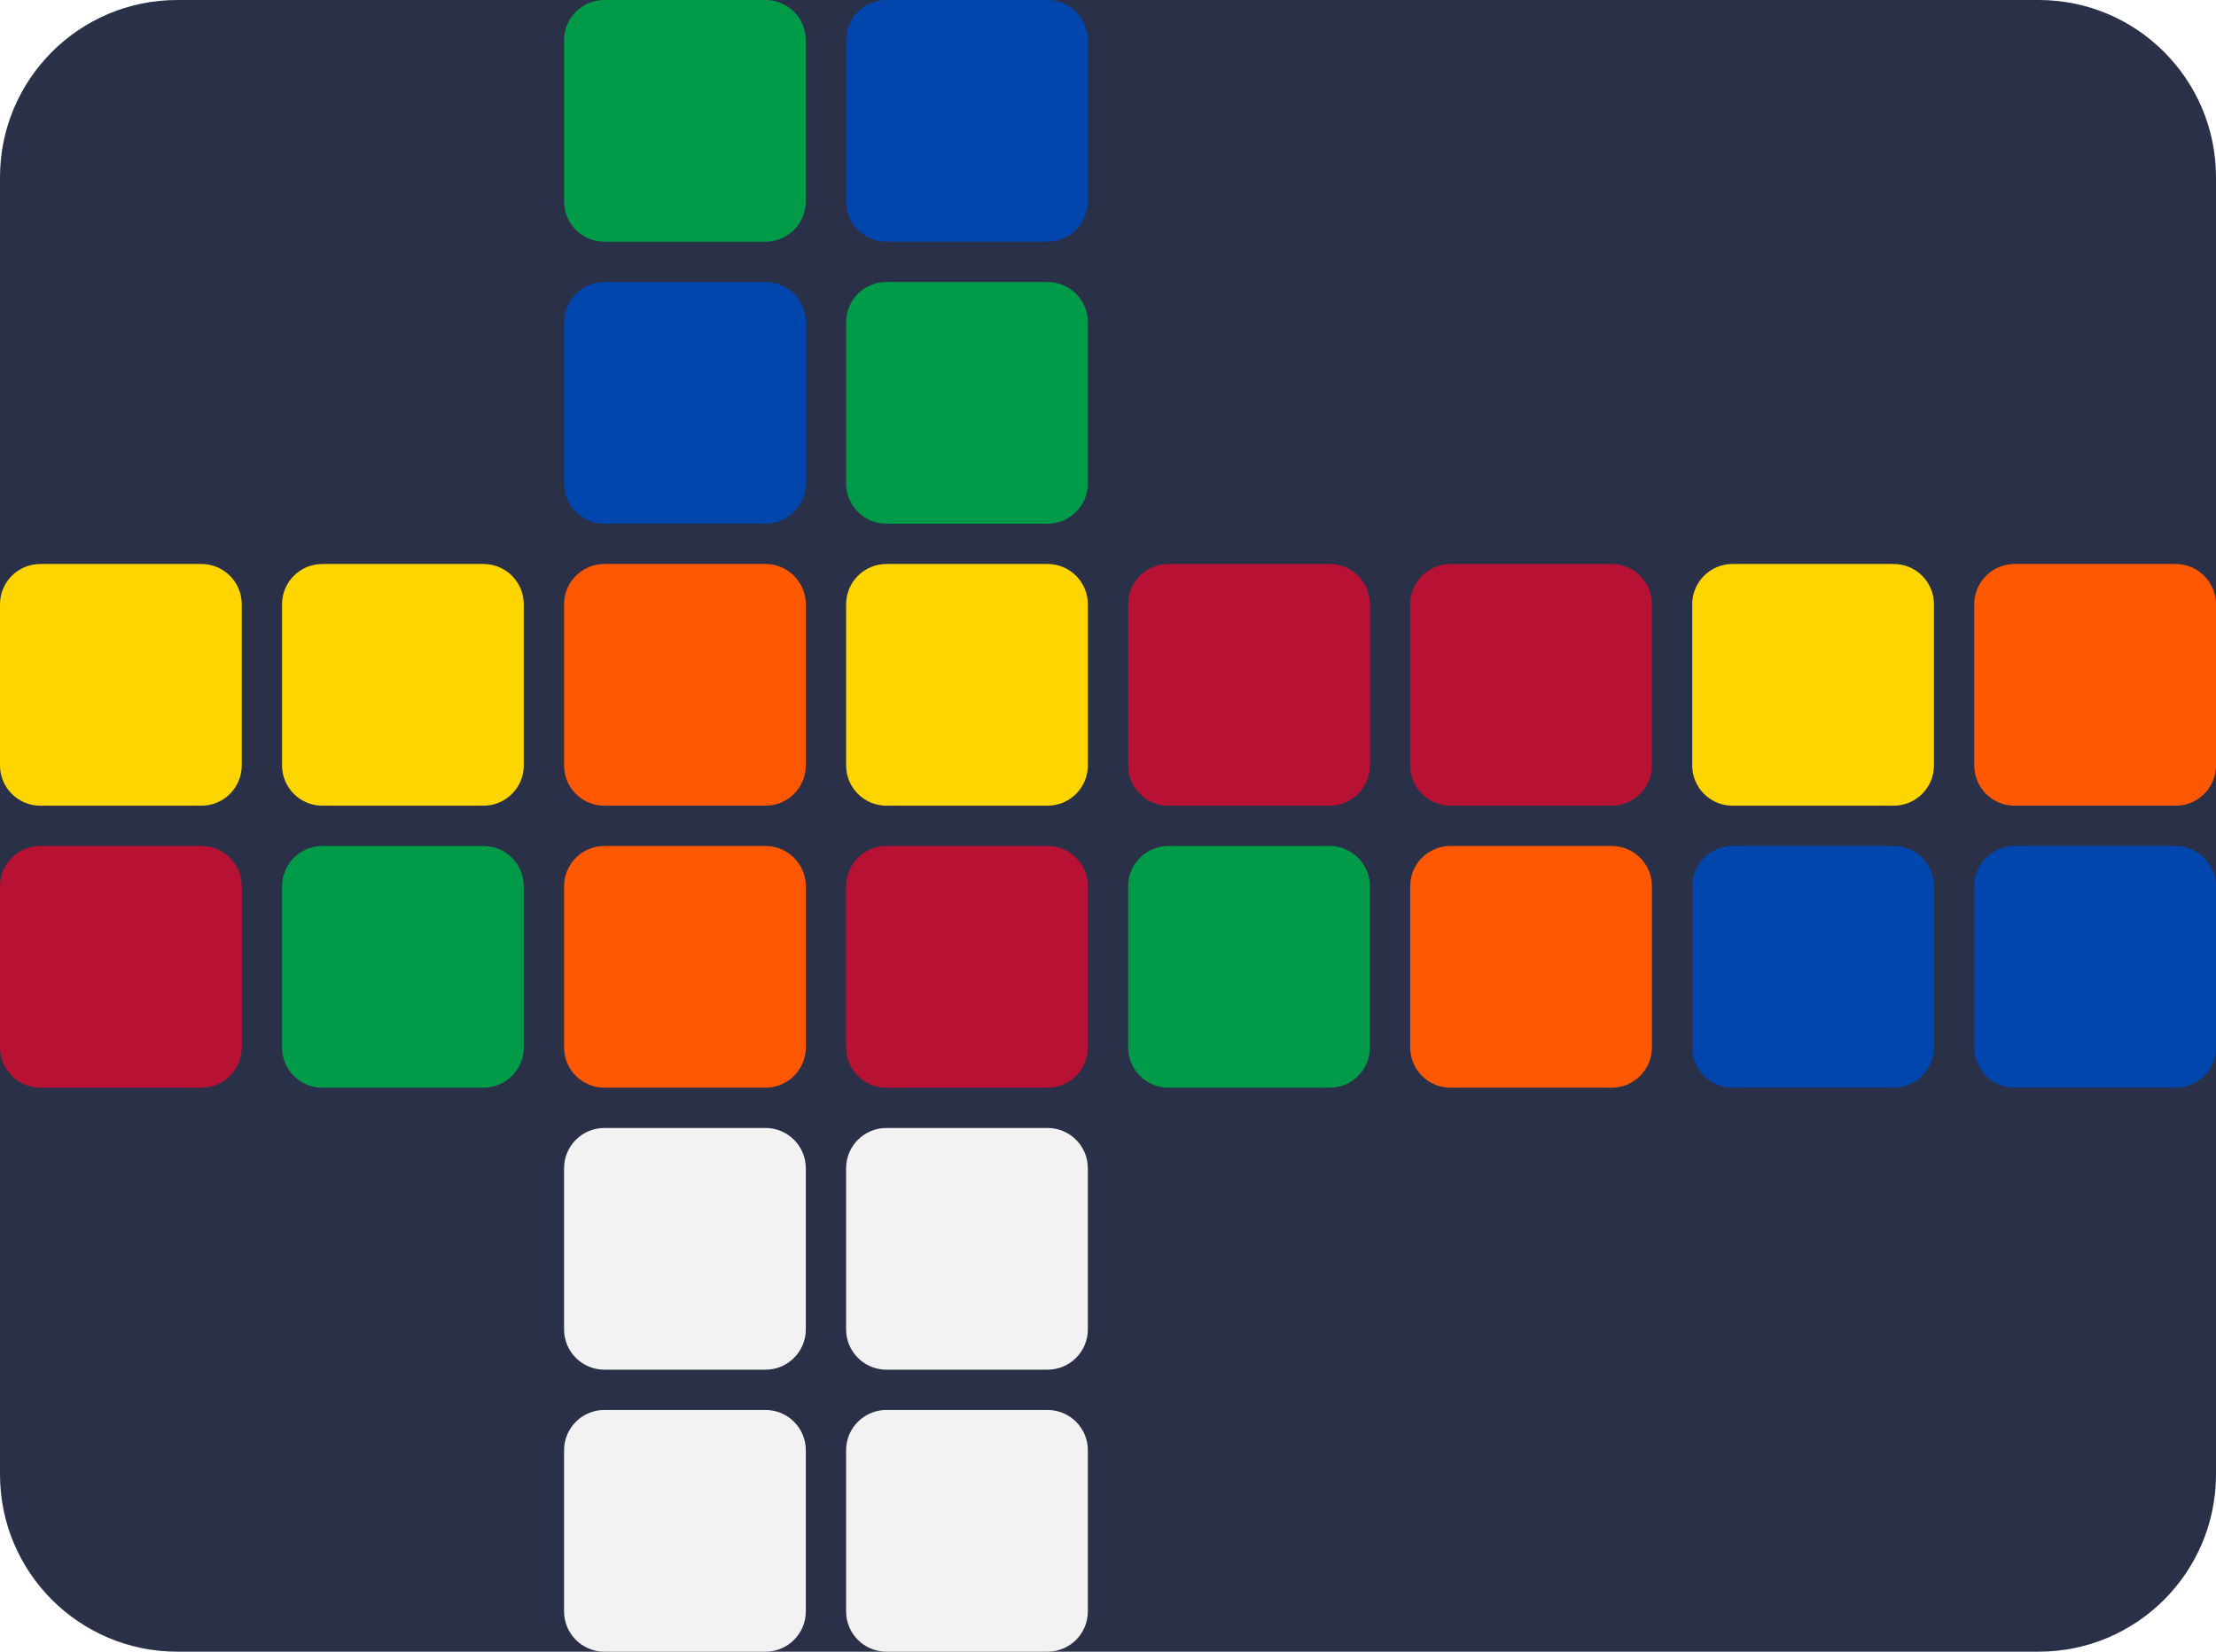
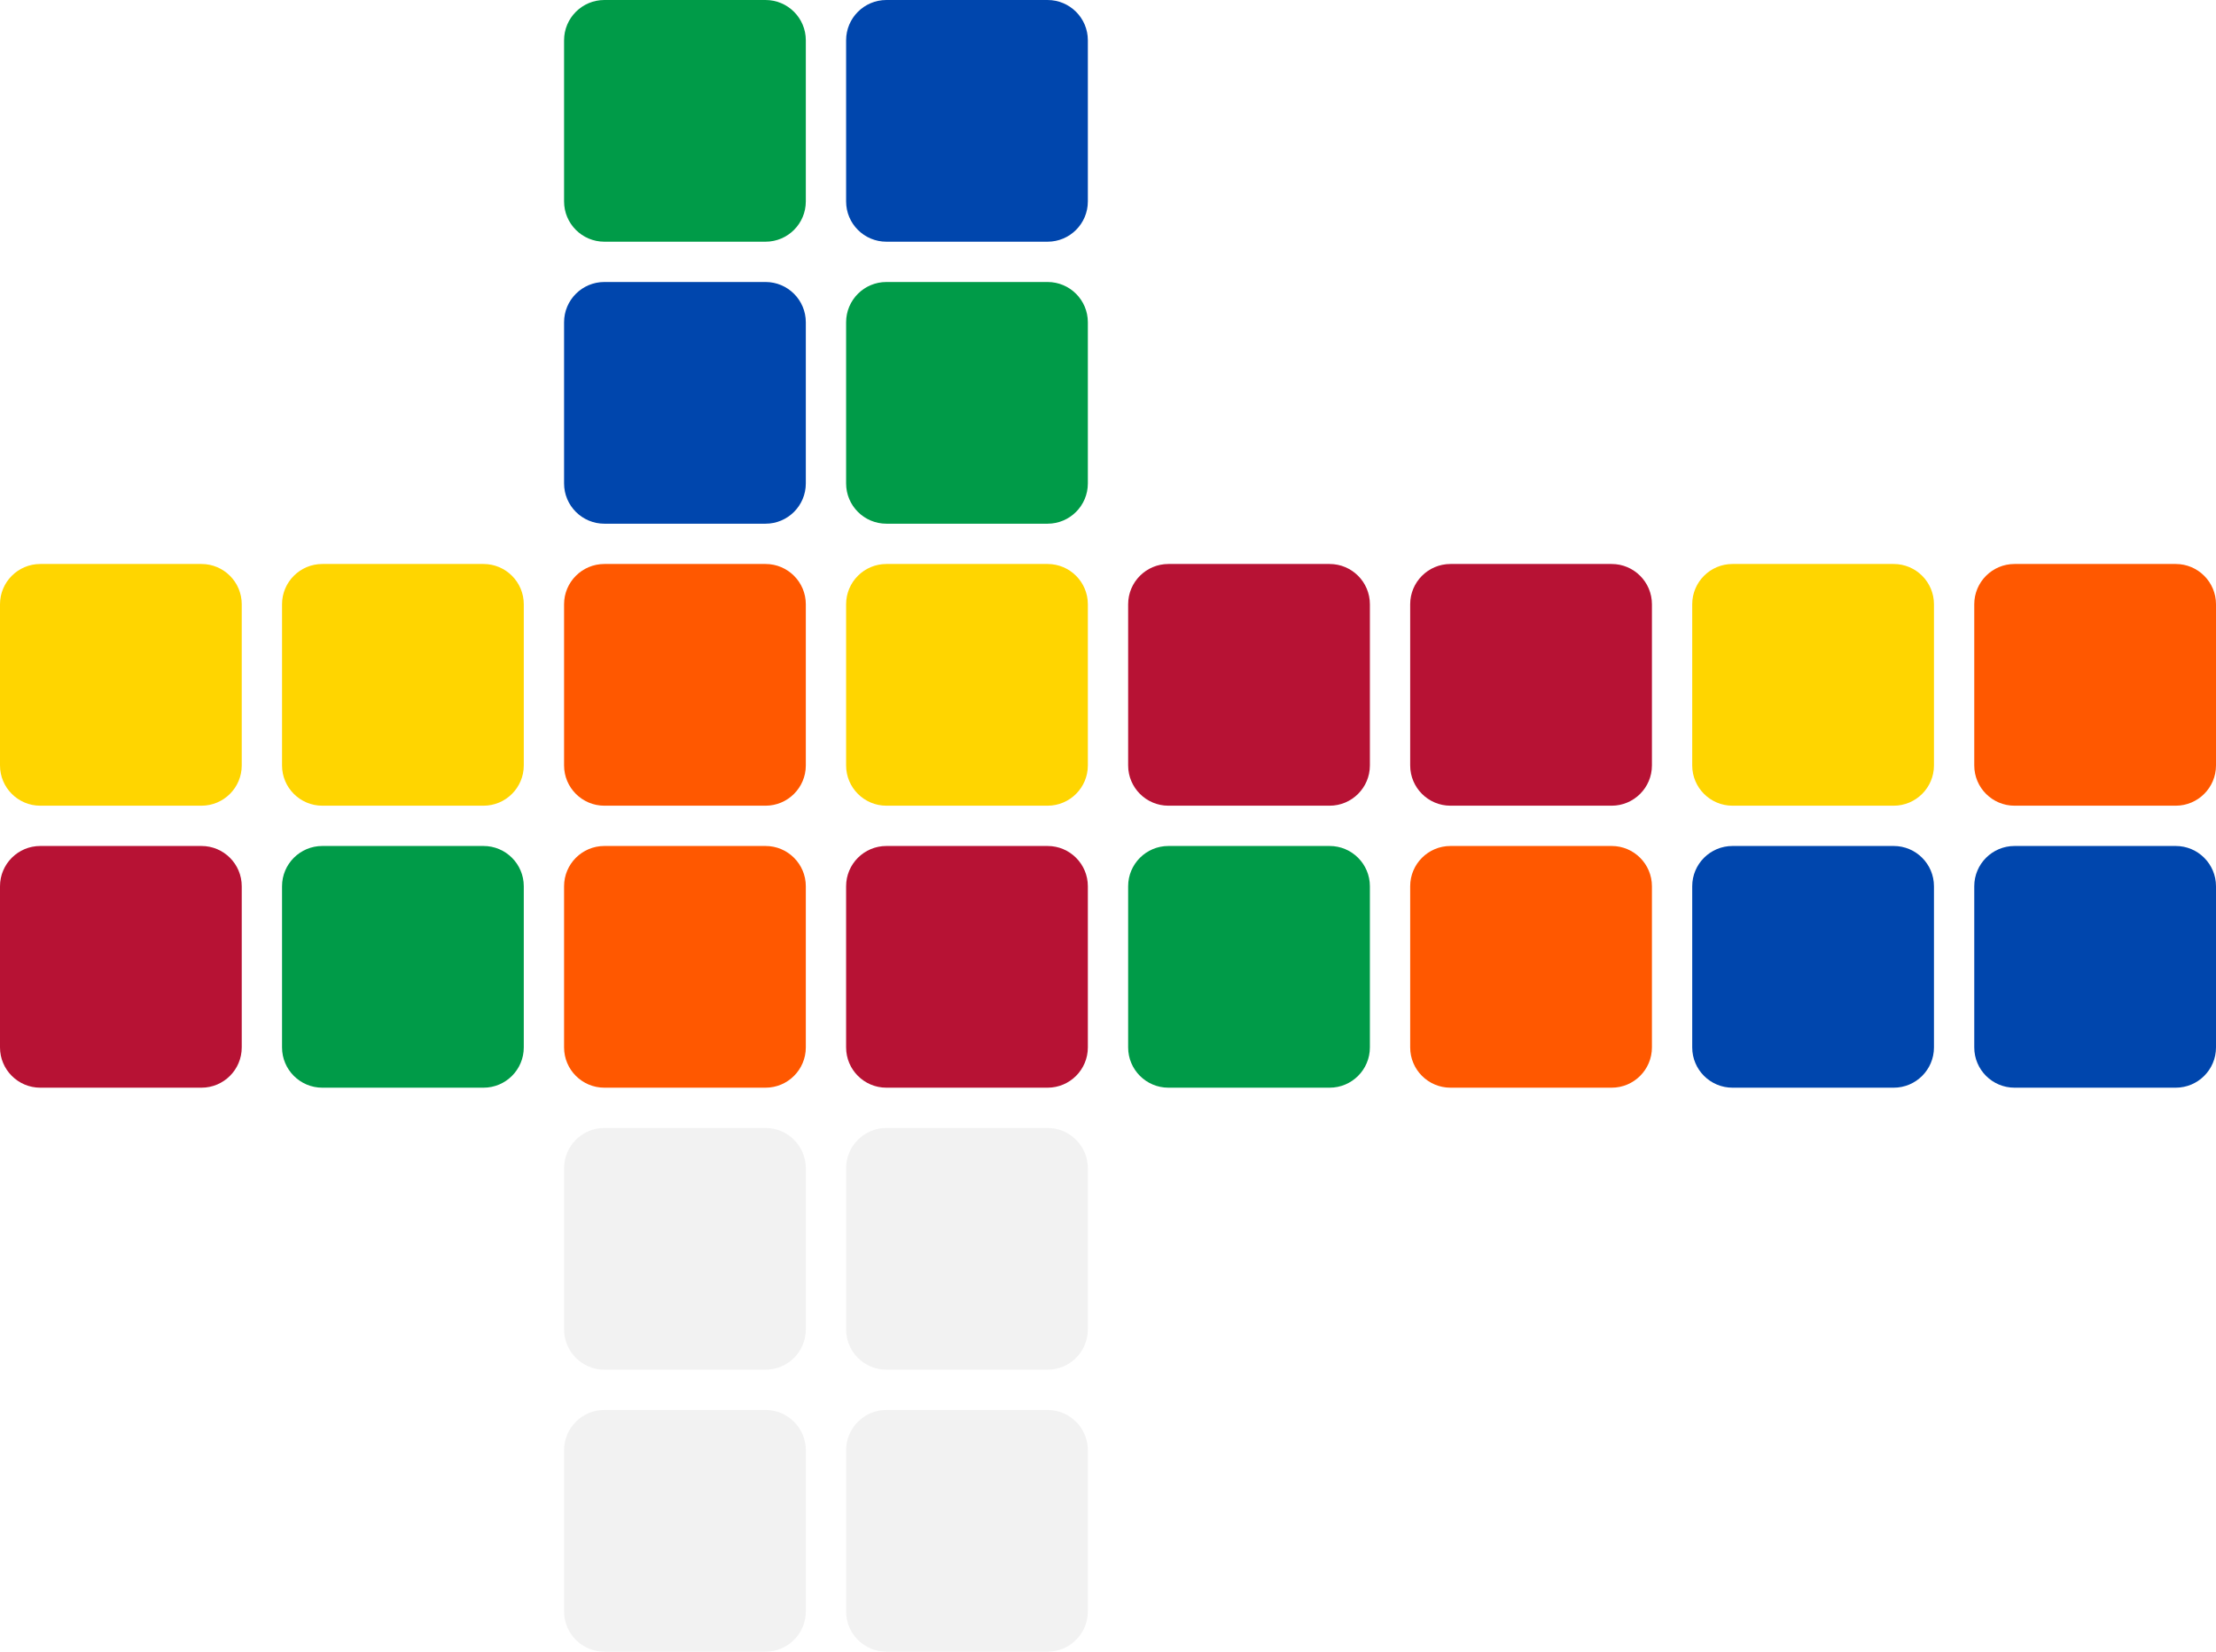
<svg xmlns="http://www.w3.org/2000/svg" viewBox="0 0 275 205">
-   <rect x="0" y="0" width="275" height="205" rx="22" fill="#2a3048" />
  <rect x="70" y="0" width="30" height="30" rx="5" fill="#009b48" />
  <rect x="105" y="0" width="30" height="30" rx="5" fill="#0046ad" />
  <rect x="70" y="35" width="30" height="30" rx="5" fill="#0046ad" />
  <rect x="105" y="35" width="30" height="30" rx="5" fill="#009b48" />
  <rect x="0" y="70" width="30" height="30" rx="5" fill="#ffd500" />
  <rect x="35" y="70" width="30" height="30" rx="5" fill="#ffd500" />
  <rect x="0" y="105" width="30" height="30" rx="5" fill="#b71234" />
  <rect x="35" y="105" width="30" height="30" rx="5" fill="#009b48" />
  <rect x="70" y="70" width="30" height="30" rx="5" fill="#ff5800" />
  <rect x="105" y="70" width="30" height="30" rx="5" fill="#ffd500" />
  <rect x="70" y="105" width="30" height="30" rx="5" fill="#ff5800" />
  <rect x="105" y="105" width="30" height="30" rx="5" fill="#b71234" />
  <rect x="140" y="70" width="30" height="30" rx="5" fill="#b71234" />
  <rect x="175" y="70" width="30" height="30" rx="5" fill="#b71234" />
  <rect x="140" y="105" width="30" height="30" rx="5" fill="#009b48" />
  <rect x="175" y="105" width="30" height="30" rx="5" fill="#ff5800" />
  <rect x="210" y="70" width="30" height="30" rx="5" fill="#ffd500" />
  <rect x="245" y="70" width="30" height="30" rx="5" fill="#ff5800" />
  <rect x="210" y="105" width="30" height="30" rx="5" fill="#0046ad" />
  <rect x="245" y="105" width="30" height="30" rx="5" fill="#0046ad" />
  <rect x="70" y="140" width="30" height="30" rx="5" fill="#f2f2f2" />
  <rect x="105" y="140" width="30" height="30" rx="5" fill="#f2f2f2" />
  <rect x="70" y="175" width="30" height="30" rx="5" fill="#f2f2f2" />
  <rect x="105" y="175" width="30" height="30" rx="5" fill="#f2f2f2" />
</svg>
